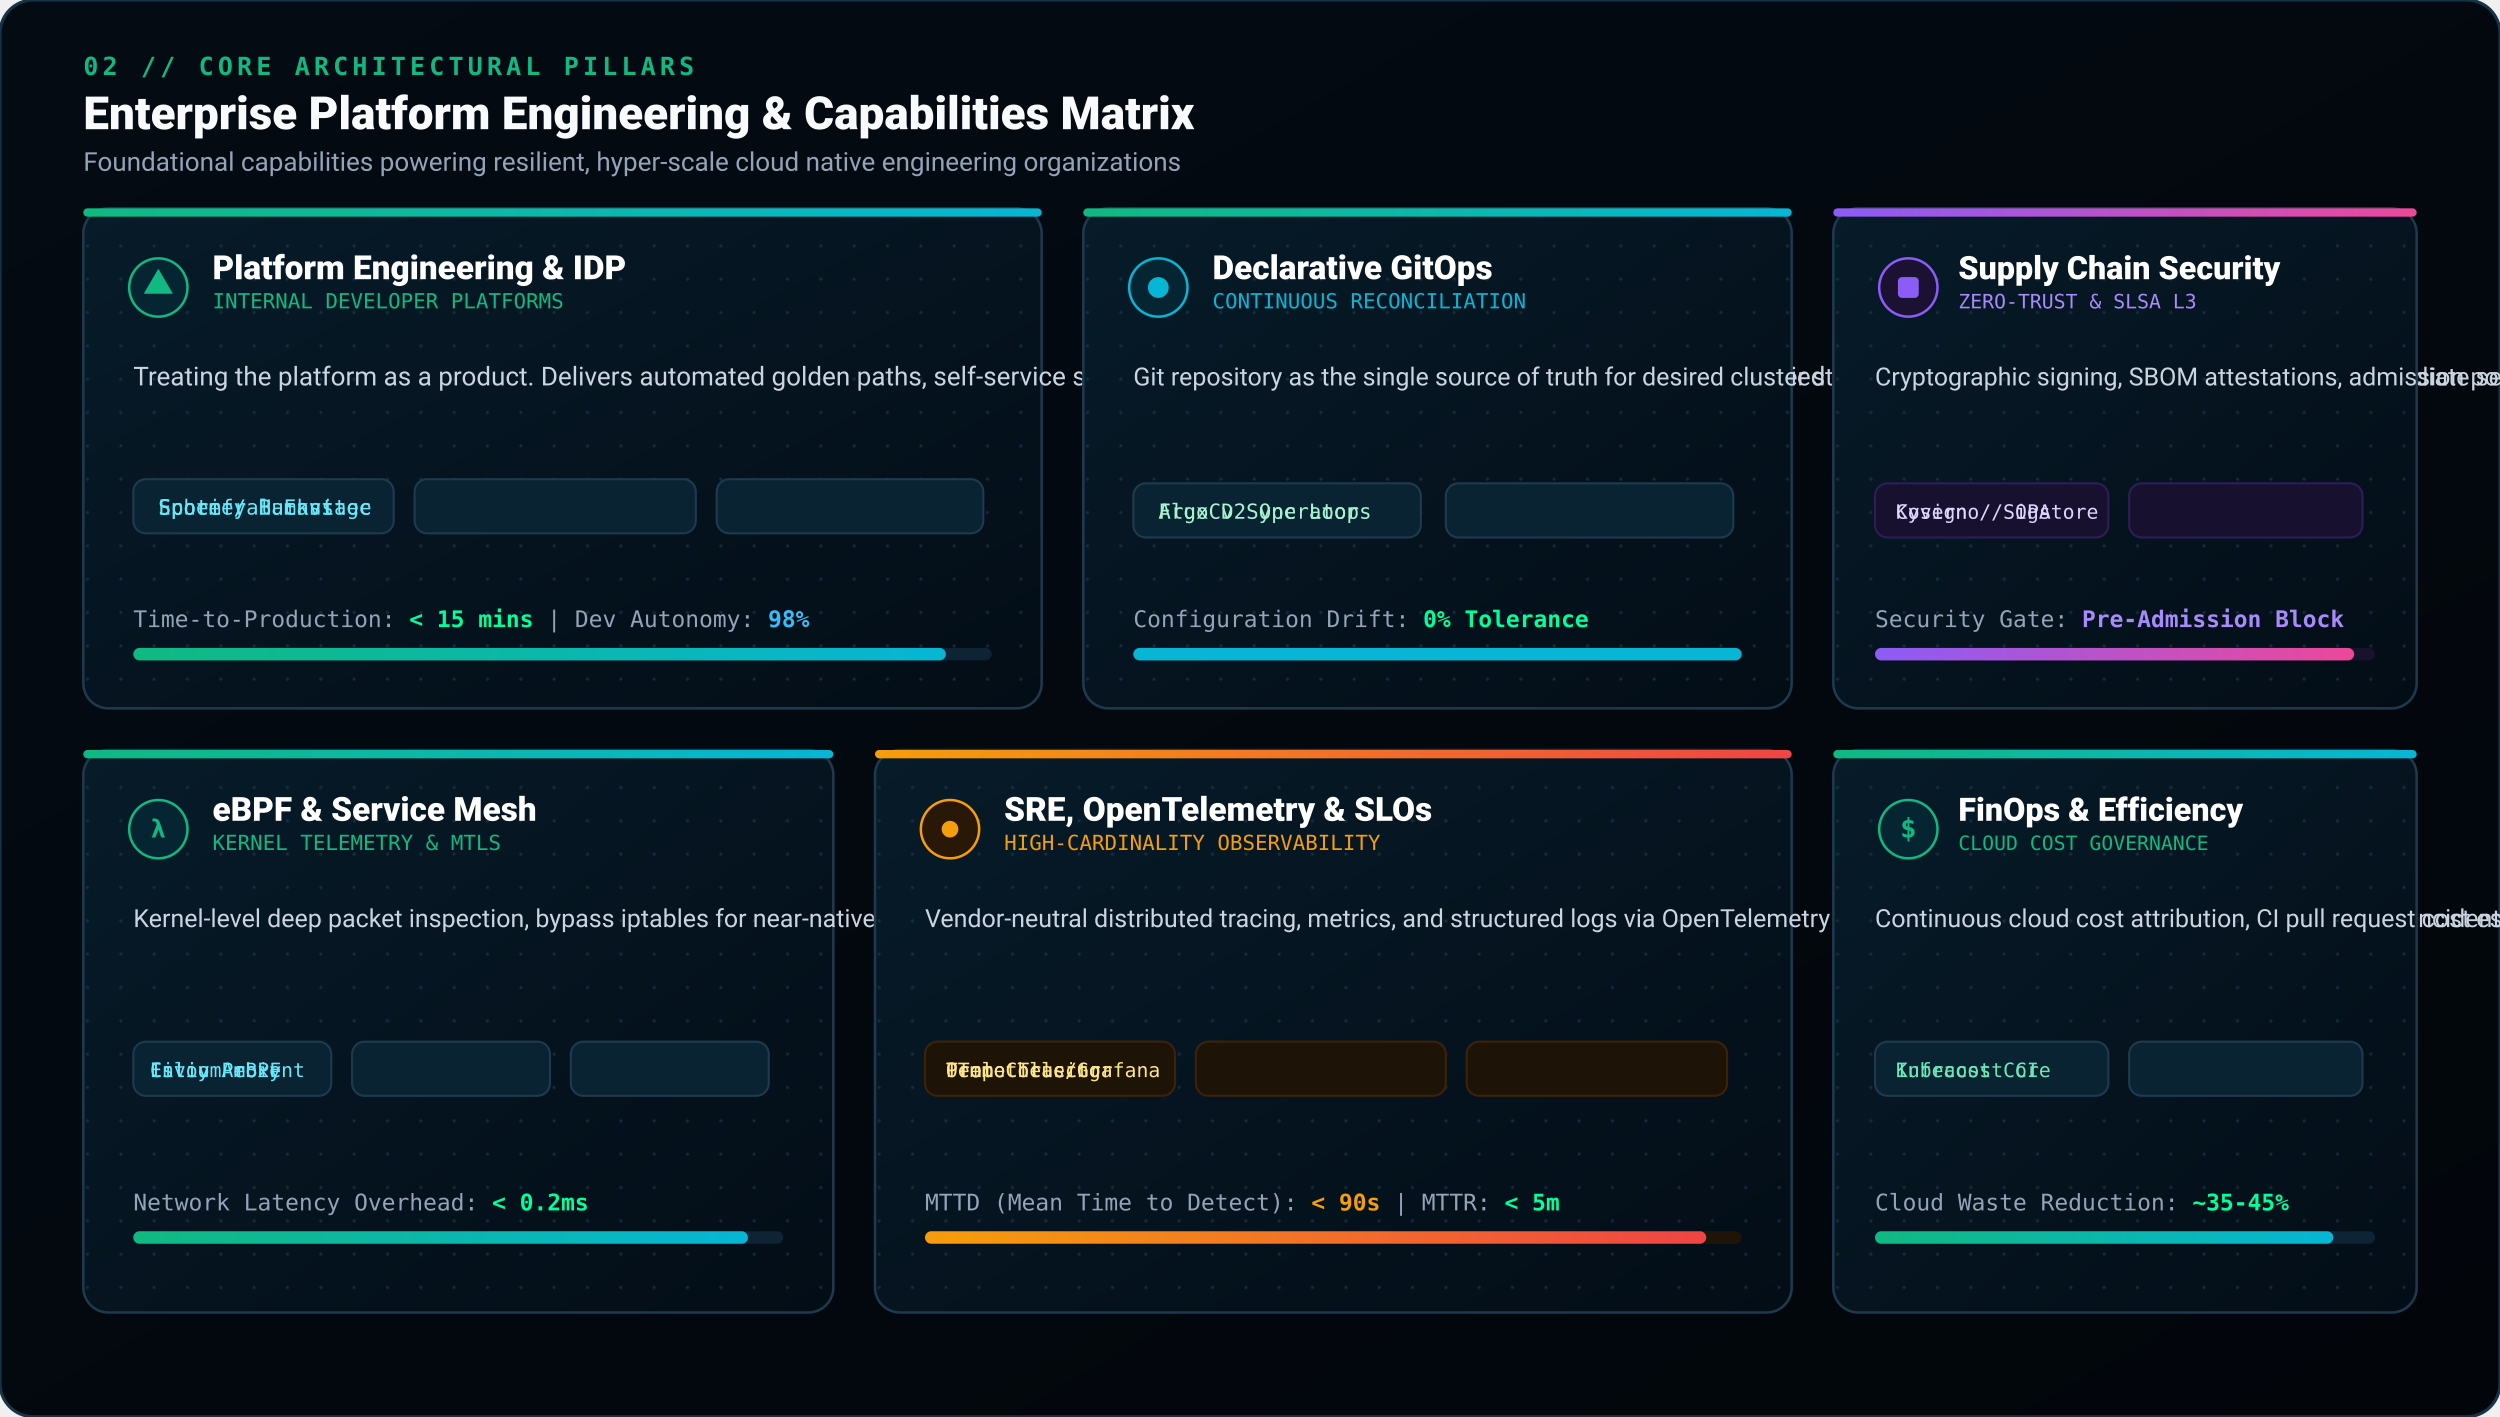
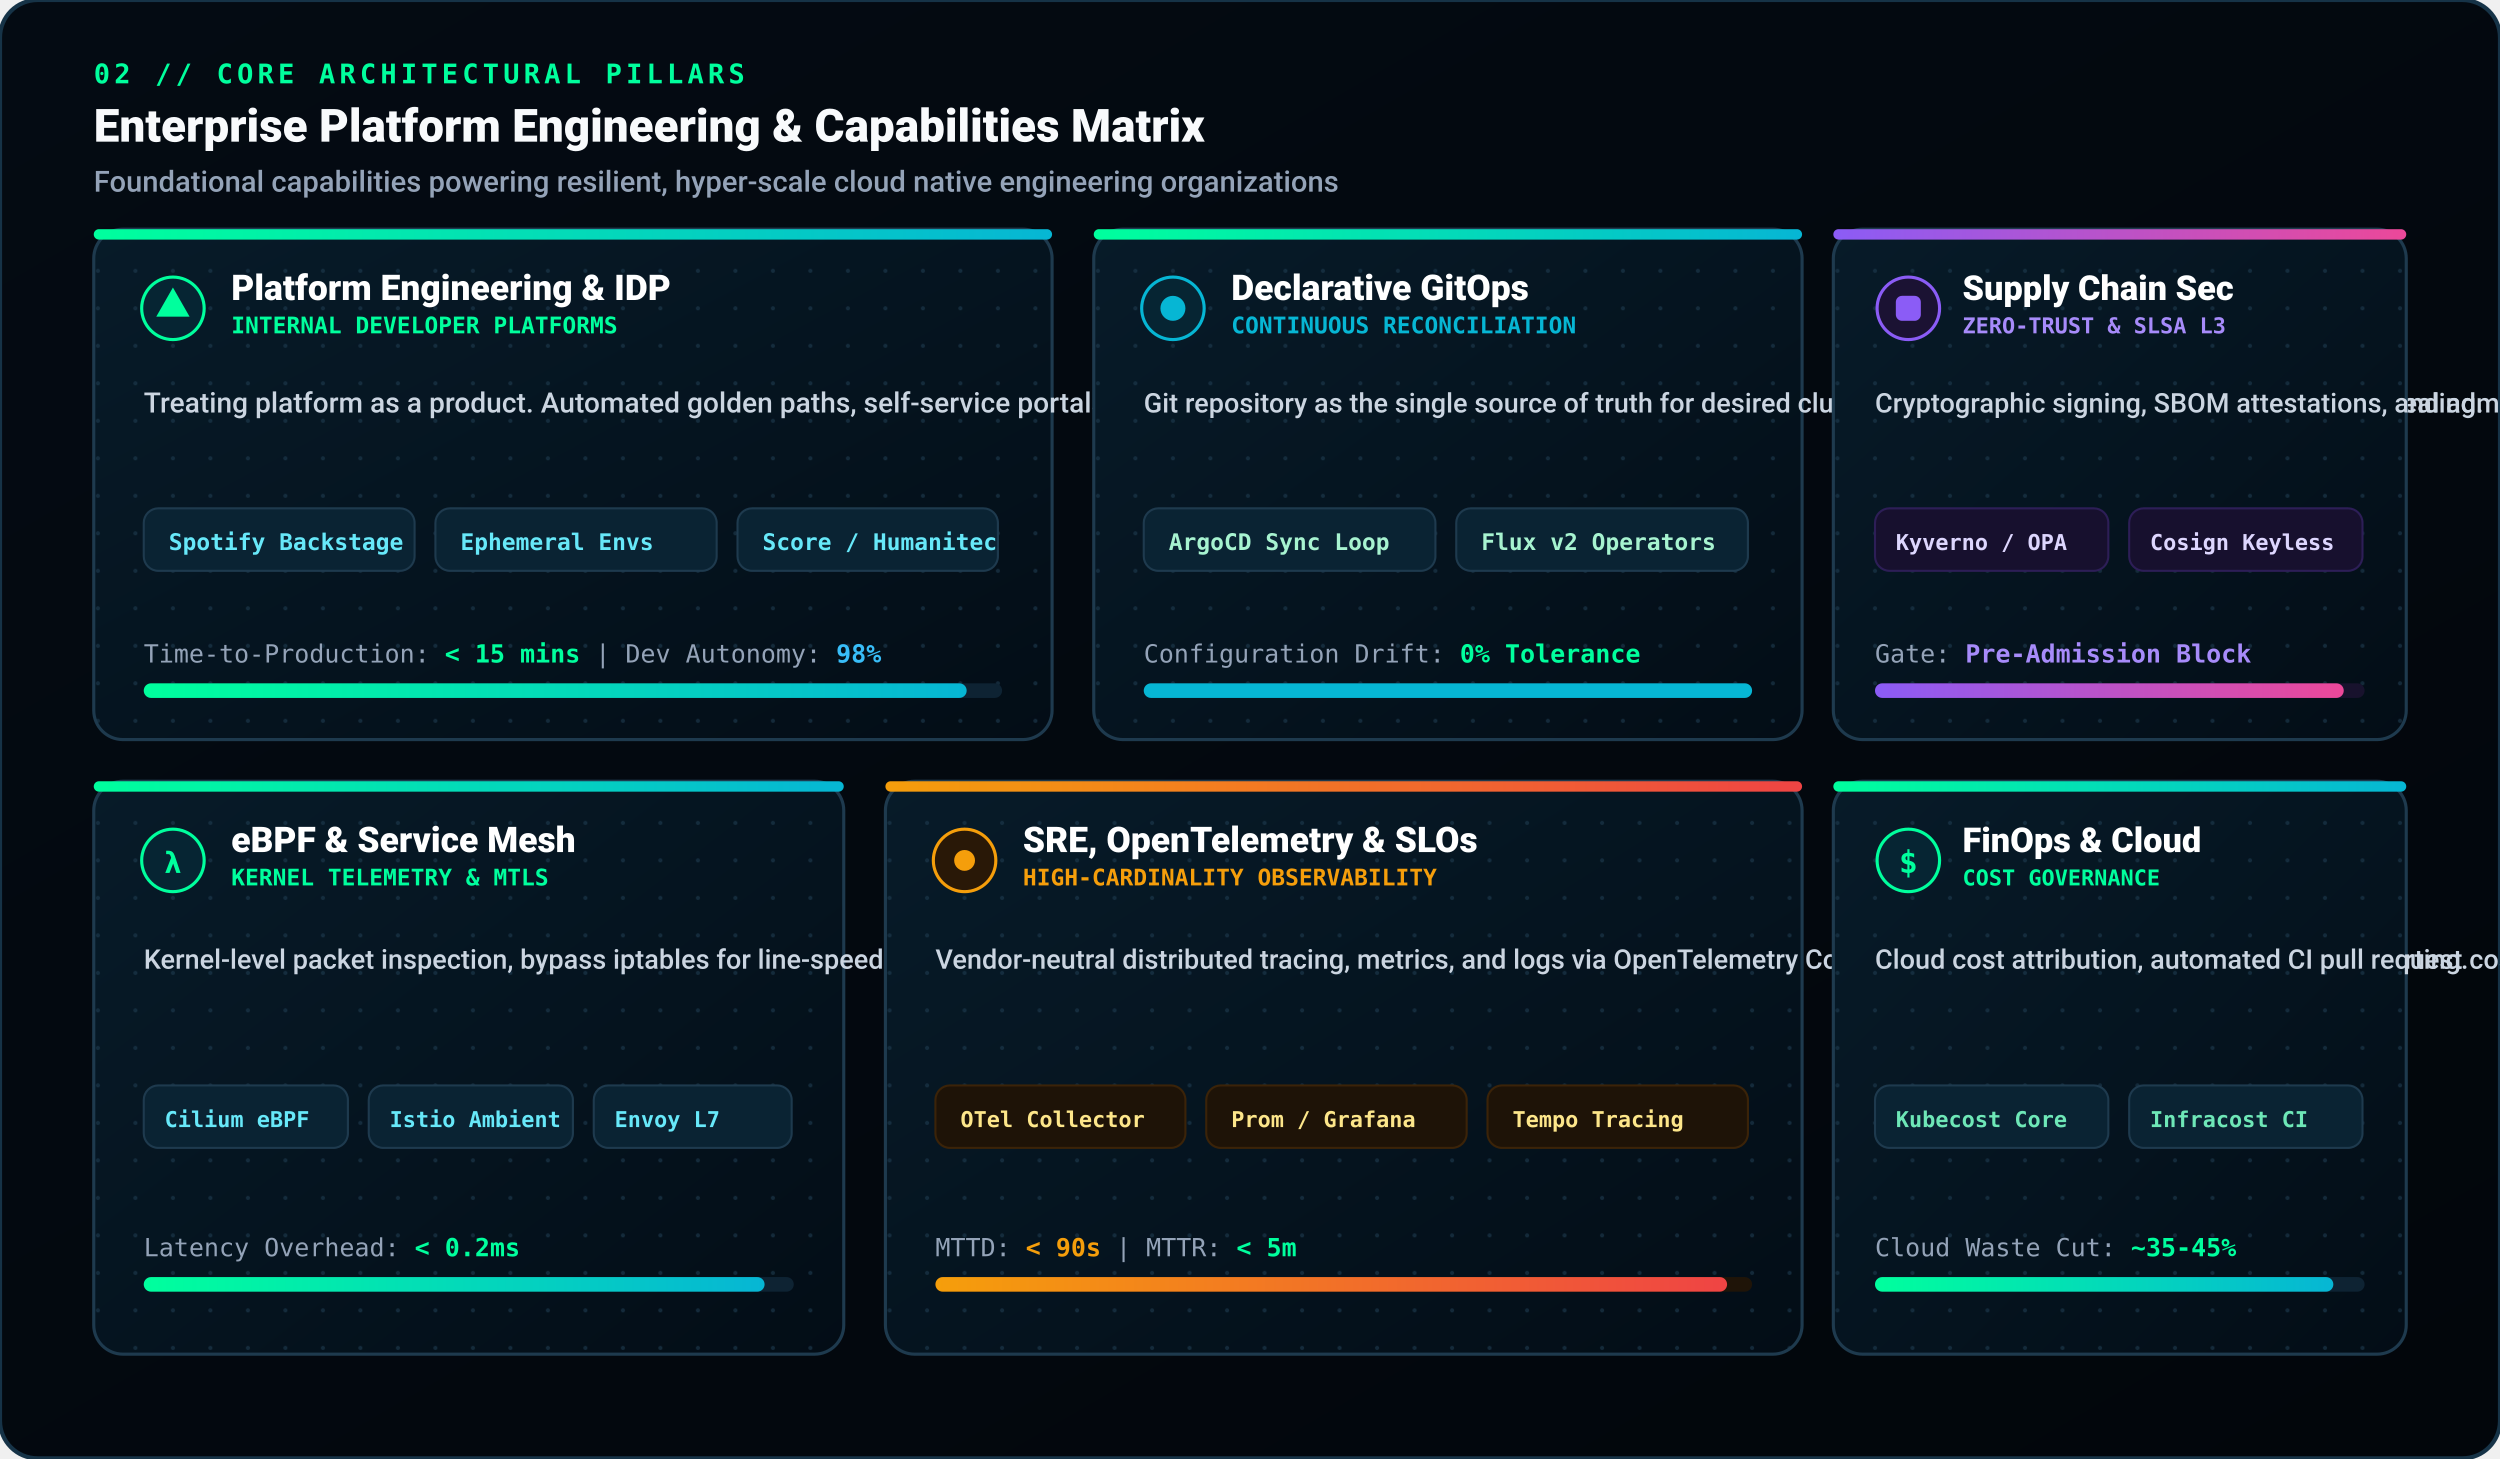
- <svg xmlns="http://www.w3.org/2000/svg" viewBox="0 0 1200 680" width="100%" height="100%">
+ <svg xmlns="http://www.w3.org/2000/svg" viewBox="0 0 1200 700" width="100%" height="100%">
  <defs>
    <linearGradient id="bentoBg" x1="0%" y1="0%" x2="100%" y2="100%">
      <stop offset="0%" stop-color="#040b13" />
      <stop offset="100%" stop-color="#02060b" />
    </linearGradient>
    <linearGradient id="cardGrad1" x1="0%" y1="0%" x2="100%" y2="100%">
      <stop offset="0%" stop-color="#071b29" />
      <stop offset="100%" stop-color="#030d16" />
    </linearGradient>
    <linearGradient id="emeraldBar" x1="0%" y1="0%" x2="100%" y2="0%">
-       <stop offset="0%" stop-color="#10B981" />
+       <stop offset="0%" stop-color="#00FF9D" />
      <stop offset="100%" stop-color="#06B6D4" />
    </linearGradient>
    <linearGradient id="amberBar" x1="0%" y1="0%" x2="100%" y2="0%">
      <stop offset="0%" stop-color="#F59E0B" />
      <stop offset="100%" stop-color="#EF4444" />
    </linearGradient>
    <linearGradient id="purpleBar" x1="0%" y1="0%" x2="100%" y2="0%">
      <stop offset="0%" stop-color="#8B5CF6" />
      <stop offset="100%" stop-color="#EC4899" />
    </linearGradient>
-     <filter id="softGlow" x="-20%" y="-20%" width="140%" height="140%">
-       <feGaussianBlur stdDeviation="3" result="blur" />
-       <feComposite in="SourceGraphic" in2="blur" operator="over" />
-     </filter>
-     <pattern id="cardGrid" width="16" height="16" patternUnits="userSpaceOnUse">
-       <circle cx="2" cy="2" r="0.8" fill="#1e3a4e" opacity="0.6" />
+     <pattern id="cardGrid" width="18" height="18" patternUnits="userSpaceOnUse">
+       <circle cx="2" cy="2" r="1" fill="#1e3a4e" opacity="0.6" />
    </pattern>
  </defs>
  <style>
-     @keyframes pulseCardDot {
-       0%, 100% { opacity: 0.5; }
-       50% { opacity: 1; transform: scale(1.2); }
-     }
-     .pulse-dot {
-       transform-origin: center;
-       animation: pulseCardDot 3s ease-in-out infinite;
-     }
-     .font-title { font-family: -apple-system, BlinkMacSystemFont, 'Segoe UI', Roboto, sans-serif; font-weight: 800; }
-     .font-body { font-family: -apple-system, BlinkMacSystemFont, 'Segoe UI', Roboto, sans-serif; font-weight: 400; }
+     .font-title { font-family: -apple-system, BlinkMacSystemFont, 'Segoe UI', Roboto, sans-serif; font-weight: 900; }
+     .font-body { font-family: -apple-system, BlinkMacSystemFont, 'Segoe UI', Roboto, sans-serif; font-weight: 500; }
    .font-code { font-family: 'JetBrains Mono', 'Fira Code', monospace; }
  </style>
-   <rect width="1200" height="680" rx="16" fill="url(#bentoBg)" stroke="#163347" stroke-width="1.5" />
-   <g transform="translate(40, 36)">
-     <text x="0" y="0" fill="#10B981" class="font-code" font-size="12" font-weight="700" letter-spacing="2">02 // CORE ARCHITECTURAL PILLARS</text>
-     <text x="0" y="26" fill="#F8FAFC" class="font-title" font-size="22">Enterprise Platform Engineering &amp; Capabilities Matrix</text>
-     <text x="0" y="46" fill="#94A3B8" class="font-body" font-size="12.5">Foundational capabilities powering resilient, hyper-scale cloud native engineering organizations</text>
+   <rect width="1200" height="700" rx="18" fill="url(#bentoBg)" stroke="#163347" stroke-width="2" />
+   <g transform="translate(45, 40)">
+     <text x="0" y="0" fill="#00FF9D" class="font-code" font-size="13" font-weight="800" letter-spacing="2">02 // CORE ARCHITECTURAL PILLARS</text>
+     <text x="0" y="28" fill="#F8FAFC" class="font-title" font-size="22">Enterprise Platform Engineering &amp; Capabilities Matrix</text>
+     <text x="0" y="52" fill="#94A3B8" class="font-body" font-size="14">Foundational capabilities powering resilient, hyper-scale cloud native engineering organizations</text>
  </g>
-   <g transform="translate(40, 100)">
-     <rect width="460" height="240" rx="12" fill="url(#cardGrad1)" stroke="#1e3a4e" stroke-width="1.2" />
-     <rect width="460" height="240" rx="12" fill="url(#cardGrid)" />
-     <rect x="0" y="0" width="460" height="4" rx="2" fill="url(#emeraldBar)" />
-     <circle cx="36" cy="38" r="14" fill="#062533" stroke="#10b981" stroke-width="1.2" />
-     <polygon points="36,29 43,41 29,41" fill="#10B981" />
-     <text x="62" y="34" fill="#FFFFFF" class="font-title" font-size="16">Platform Engineering &amp; IDP</text>
-     <text x="62" y="48" fill="#10B981" class="font-code" font-size="10">INTERNAL DEVELOPER PLATFORMS</text>
-     <text x="24" y="85" fill="#CBD5E1" class="font-body" font-size="12.5" width="410">
-       Treating the platform as a product. Delivers automated golden paths, self-service scaffolding, and reduces developer cognitive load through unified catalogs.
+   <g transform="translate(45, 110)">
+     <rect width="460" height="245" rx="14" fill="url(#cardGrad1)" stroke="#1e3a4e" stroke-width="1.5" />
+     <rect width="460" height="245" rx="14" fill="url(#cardGrid)" />
+     <rect x="0" y="0" width="460" height="5" rx="2.5" fill="url(#emeraldBar)" />
+     <circle cx="38" cy="38" r="15" fill="#062533" stroke="#00FF9D" stroke-width="1.5" />
+     <polygon points="38,28 46,42 30,42" fill="#00FF9D" />
+     <text x="66" y="34" fill="#FFFFFF" class="font-title" font-size="17">Platform Engineering &amp; IDP</text>
+     <text x="66" y="50" fill="#00FF9D" class="font-code" font-size="11" font-weight="700">INTERNAL DEVELOPER PLATFORMS</text>
+     <text x="24" y="88" fill="#CBD5E1" class="font-body" font-size="13.5">
+       Treating platform as a product. Automated golden paths, self-service portals, and pre-configured templates reducing cognitive load.
    </text>
-     <g transform="translate(24, 130)">
-       <rect x="0" y="0" width="125" height="26" rx="6" fill="#0a2333" stroke="#1e3a4e" />
-       <text x="12" y="17" fill="#67E8F9" class="font-code" font-size="10">Spotify Backstage</text>
-       <rect x="135" y="0" width="135" height="26" rx="6" fill="#0a2333" stroke="#1e3a4e" />
-       <text x="12" y="17" fill="#67E8F9" class="font-code" font-size="10">Ephemeral Envs</text>
-       <rect x="280" y="0" width="128" height="26" rx="6" fill="#0a2333" stroke="#1e3a4e" />
-       <text x="12" y="17" fill="#67E8F9" class="font-code" font-size="10">Score / Humanitec</text>
+     <g transform="translate(24, 134)">
+       <rect width="130" height="30" rx="7" fill="#0a2333" stroke="#1e3a4e" />
+       <text x="12" y="20" fill="#67E8F9" class="font-code" font-size="11" font-weight="700">Spotify Backstage</text>
+       <rect x="140" width="135" height="30" rx="7" fill="#0a2333" stroke="#1e3a4e" />
+       <text x="152" y="20" fill="#67E8F9" class="font-code" font-size="11" font-weight="700">Ephemeral Envs</text>
+       <rect x="285" width="125" height="30" rx="7" fill="#0a2333" stroke="#1e3a4e" />
+       <text x="297" y="20" fill="#67E8F9" class="font-code" font-size="11" font-weight="700">Score / Humanitec</text>
    </g>
-     <g transform="translate(24, 185)">
-       <text x="0" y="16" fill="#94A3B8" class="font-code" font-size="11">Time-to-Production: <tspan fill="#00FF9D" font-weight="700">&lt; 15 mins</tspan> | Dev Autonomy: <tspan fill="#38BDF8" font-weight="700">98%</tspan>
+     <g transform="translate(24, 192)">
+       <text x="0" y="16" fill="#94A3B8" class="font-code" font-size="12">Time-to-Production: <tspan fill="#00FF9D" font-weight="800">&lt; 15 mins</tspan> | Dev Autonomy: <tspan fill="#38BDF8" font-weight="800">98%</tspan>
      </text>
-       <rect x="0" y="26" width="412" height="6" rx="3" fill="#0e2333" />
-       <rect x="0" y="26" width="390" height="6" rx="3" fill="url(#emeraldBar)" />
+       <rect x="0" y="26" width="412" height="7" rx="3.5" fill="#0e2333" />
+       <rect x="0" y="26" width="395" height="7" rx="3.5" fill="url(#emeraldBar)" />
    </g>
  </g>
-   <g transform="translate(520, 100)">
-     <rect width="340" height="240" rx="12" fill="url(#cardGrad1)" stroke="#1e3a4e" stroke-width="1.2" />
-     <rect width="340" height="240" rx="12" fill="url(#cardGrid)" />
-     <rect x="0" y="0" width="340" height="4" rx="2" fill="url(#emeraldBar)" />
-     <circle cx="36" cy="38" r="14" fill="#062533" stroke="#06b6d4" stroke-width="1.2" />
-     <circle cx="36" cy="38" r="5" fill="#06B6D4" />
-     <text x="62" y="34" fill="#FFFFFF" class="font-title" font-size="16">Declarative GitOps</text>
-     <text x="62" y="48" fill="#06B6D4" class="font-code" font-size="10">CONTINUOUS RECONCILIATION</text>
-     <text x="24" y="85" fill="#CBD5E1" class="font-body" font-size="12">
-       Git repository as the single source of truth for desired cluster state. Continuous automated drift detection and immediate self-healing.
+   <g transform="translate(525, 110)">
+     <rect width="340" height="245" rx="14" fill="url(#cardGrad1)" stroke="#1e3a4e" stroke-width="1.5" />
+     <rect width="340" height="245" rx="14" fill="url(#cardGrid)" />
+     <rect x="0" y="0" width="340" height="5" rx="2.5" fill="url(#emeraldBar)" />
+     <circle cx="38" cy="38" r="15" fill="#062533" stroke="#06b6d4" stroke-width="1.5" />
+     <circle cx="38" cy="38" r="6" fill="#06B6D4" />
+     <text x="66" y="34" fill="#FFFFFF" class="font-title" font-size="17">Declarative GitOps</text>
+     <text x="66" y="50" fill="#06B6D4" class="font-code" font-size="11" font-weight="700">CONTINUOUS RECONCILIATION</text>
+     <text x="24" y="88" fill="#CBD5E1" class="font-body" font-size="13">
+       Git repository as the single source of truth for desired cluster state. Automated drift detection and self-healing.
    </text>
-     <g transform="translate(24, 132)">
-       <rect x="0" y="0" width="138" height="26" rx="6" fill="#0a2333" stroke="#1e3a4e" />
-       <text x="12" y="17" fill="#A7F3D0" class="font-code" font-size="10">ArgoCD Sync Loop</text>
-       <rect x="150" y="0" width="138" height="26" rx="6" fill="#0a2333" stroke="#1e3a4e" />
-       <text x="12" y="17" fill="#A7F3D0" class="font-code" font-size="10">Flux v2 Operators</text>
+     <g transform="translate(24, 134)">
+       <rect width="140" height="30" rx="7" fill="#0a2333" stroke="#1e3a4e" />
+       <text x="12" y="20" fill="#A7F3D0" class="font-code" font-size="11" font-weight="700">ArgoCD Sync Loop</text>
+       <rect x="150" width="140" height="30" rx="7" fill="#0a2333" stroke="#1e3a4e" />
+       <text x="162" y="20" fill="#A7F3D0" class="font-code" font-size="11" font-weight="700">Flux v2 Operators</text>
    </g>
-     <g transform="translate(24, 185)">
-       <text x="0" y="16" fill="#94A3B8" class="font-code" font-size="11">Configuration Drift: <tspan fill="#00FF9D" font-weight="700">0% Tolerance</tspan>
+     <g transform="translate(24, 192)">
+       <text x="0" y="16" fill="#94A3B8" class="font-code" font-size="12">Configuration Drift: <tspan fill="#00FF9D" font-weight="800">0% Tolerance</tspan>
      </text>
-       <rect x="0" y="26" width="292" height="6" rx="3" fill="#0e2333" />
-       <rect x="0" y="26" width="292" height="6" rx="3" fill="#06b6d4" />
+       <rect x="0" y="26" width="292" height="7" rx="3.5" fill="#0e2333" />
+       <rect x="0" y="26" width="292" height="7" rx="3.5" fill="#06b6d4" />
    </g>
  </g>
-   <g transform="translate(880, 100)">
-     <rect width="280" height="240" rx="12" fill="url(#cardGrad1)" stroke="#1e3a4e" stroke-width="1.2" />
-     <rect width="280" height="240" rx="12" fill="url(#cardGrid)" />
-     <rect x="0" y="0" width="280" height="4" rx="2" fill="url(#purpleBar)" />
-     <circle cx="36" cy="38" r="14" fill="#1b1233" stroke="#8b5cf6" stroke-width="1.2" />
-     <rect x="31" y="33" width="10" height="10" rx="2" fill="#8B5CF6" />
-     <text x="60" y="34" fill="#FFFFFF" class="font-title" font-size="15.5">Supply Chain Security</text>
-     <text x="60" y="48" fill="#A78BFA" class="font-code" font-size="9.5">ZERO-TRUST &amp; SLSA L3</text>
-     <text x="20" y="85" fill="#CBD5E1" class="font-body" font-size="12">
-       Cryptographic signing, SBOM attestations, admission policy enforcement, and CVE scanning.
+   <g transform="translate(880, 110)">
+     <rect width="275" height="245" rx="14" fill="url(#cardGrad1)" stroke="#1e3a4e" stroke-width="1.5" />
+     <rect width="275" height="245" rx="14" fill="url(#cardGrid)" />
+     <rect x="0" y="0" width="275" height="5" rx="2.5" fill="url(#purpleBar)" />
+     <circle cx="36" cy="38" r="15" fill="#1b1233" stroke="#8b5cf6" stroke-width="1.5" />
+     <rect x="30" y="32" width="12" height="12" rx="3" fill="#8B5CF6" />
+     <text x="62" y="34" fill="#FFFFFF" class="font-title" font-size="16.5">Supply Chain Sec</text>
+     <text x="62" y="50" fill="#A78BFA" class="font-code" font-size="10.5" font-weight="700">ZERO-TRUST &amp; SLSA L3</text>
+     <text x="20" y="88" fill="#CBD5E1" class="font-body" font-size="13">
+       Cryptographic signing, SBOM attestations, and admission policy enforcement.
    </text>
-     <g transform="translate(20, 132)">
-       <rect x="0" y="0" width="112" height="26" rx="6" fill="#17102e" stroke="#2d1e57" />
-       <text x="10" y="17" fill="#DDD6FE" class="font-code" font-size="9.5">Kyverno / OPA</text>
-       <rect x="122" y="0" width="112" height="26" rx="6" fill="#17102e" stroke="#2d1e57" />
-       <text x="10" y="17" fill="#DDD6FE" class="font-code" font-size="9.5">Cosign / Sigstore</text>
+     <g transform="translate(20, 134)">
+       <rect width="112" height="30" rx="7" fill="#17102e" stroke="#2d1e57" />
+       <text x="10" y="20" fill="#DDD6FE" class="font-code" font-size="10.5" font-weight="700">Kyverno / OPA</text>
+       <rect x="122" width="112" height="30" rx="7" fill="#17102e" stroke="#2d1e57" />
+       <text x="132" y="20" fill="#DDD6FE" class="font-code" font-size="10.5" font-weight="700">Cosign Keyless</text>
    </g>
-     <g transform="translate(20, 185)">
-       <text x="0" y="16" fill="#94A3B8" class="font-code" font-size="11">Security Gate: <tspan fill="#A78BFA" font-weight="700">Pre-Admission Block</tspan>
+     <g transform="translate(20, 192)">
+       <text x="0" y="16" fill="#94A3B8" class="font-code" font-size="12">Gate: <tspan fill="#A78BFA" font-weight="800">Pre-Admission Block</tspan>
      </text>
-       <rect x="0" y="26" width="240" height="6" rx="3" fill="#18122d" />
-       <rect x="0" y="26" width="230" height="6" rx="3" fill="url(#purpleBar)" />
+       <rect x="0" y="26" width="235" height="7" rx="3.5" fill="#18122d" />
+       <rect x="0" y="26" width="225" height="7" rx="3.5" fill="url(#purpleBar)" />
    </g>
  </g>
-   <g transform="translate(40, 360)">
-     <rect width="360" height="270" rx="12" fill="url(#cardGrad1)" stroke="#1e3a4e" stroke-width="1.2" />
-     <rect width="360" height="270" rx="12" fill="url(#cardGrid)" />
-     <rect x="0" y="0" width="360" height="4" rx="2" fill="url(#emeraldBar)" />
-     <circle cx="36" cy="38" r="14" fill="#062533" stroke="#10b981" stroke-width="1.2" />
-     <text x="36" y="42" fill="#10B981" class="font-code" font-size="12" text-anchor="middle" font-weight="700">λ</text>
-     <text x="62" y="34" fill="#FFFFFF" class="font-title" font-size="16">eBPF &amp; Service Mesh</text>
-     <text x="62" y="48" fill="#10B981" class="font-code" font-size="10">KERNEL TELEMETRY &amp; MTLS</text>
-     <text x="24" y="85" fill="#CBD5E1" class="font-body" font-size="12">
-       Kernel-level deep packet inspection, bypass iptables for near-native wire speed networking, mutual TLS, and granular layer-7 traffic shifting.
+   <g transform="translate(45, 375)">
+     <rect width="360" height="275" rx="14" fill="url(#cardGrad1)" stroke="#1e3a4e" stroke-width="1.5" />
+     <rect width="360" height="275" rx="14" fill="url(#cardGrid)" />
+     <rect x="0" y="0" width="360" height="5" rx="2.5" fill="url(#emeraldBar)" />
+     <circle cx="38" cy="38" r="15" fill="#062533" stroke="#00FF9D" stroke-width="1.5" />
+     <text x="38" y="44" fill="#00FF9D" class="font-code" font-size="14" text-anchor="middle" font-weight="800">λ</text>
+     <text x="66" y="34" fill="#FFFFFF" class="font-title" font-size="17">eBPF &amp; Service Mesh</text>
+     <text x="66" y="50" fill="#00FF9D" class="font-code" font-size="11" font-weight="700">KERNEL TELEMETRY &amp; MTLS</text>
+     <text x="24" y="90" fill="#CBD5E1" class="font-body" font-size="13">
+       Kernel-level packet inspection, bypass iptables for line-speed networking, mutual TLS, and granular layer-7 traffic shifting.
    </text>
-     <g transform="translate(24, 140)">
-       <rect x="0" y="0" width="95" height="26" rx="6" fill="#0a2333" stroke="#1e3a4e" />
-       <text x="8" y="17" fill="#67E8F9" class="font-code" font-size="9.5">Cilium eBPF</text>
-       <rect x="105" y="0" width="95" height="26" rx="6" fill="#0a2333" stroke="#1e3a4e" />
-       <text x="8" y="17" fill="#67E8F9" class="font-code" font-size="9.5">Istio Ambient</text>
-       <rect x="210" y="0" width="95" height="26" rx="6" fill="#0a2333" stroke="#1e3a4e" />
-       <text x="8" y="17" fill="#67E8F9" class="font-code" font-size="9.5">Envoy Proxy</text>
+     <g transform="translate(24, 146)">
+       <rect width="98" height="30" rx="7" fill="#0a2333" stroke="#1e3a4e" />
+       <text x="10" y="20" fill="#67E8F9" class="font-code" font-size="10.5" font-weight="700">Cilium eBPF</text>
+       <rect x="108" width="98" height="30" rx="7" fill="#0a2333" stroke="#1e3a4e" />
+       <text x="118" y="20" fill="#67E8F9" class="font-code" font-size="10.5" font-weight="700">Istio Ambient</text>
+       <rect x="216" width="95" height="30" rx="7" fill="#0a2333" stroke="#1e3a4e" />
+       <text x="226" y="20" fill="#67E8F9" class="font-code" font-size="10.5" font-weight="700">Envoy L7</text>
    </g>
-     <g transform="translate(24, 205)">
-       <text x="0" y="16" fill="#94A3B8" class="font-code" font-size="11">Network Latency Overhead: <tspan fill="#00FF9D" font-weight="700">&lt; 0.2ms</tspan>
+     <g transform="translate(24, 212)">
+       <text x="0" y="16" fill="#94A3B8" class="font-code" font-size="12">Latency Overhead: <tspan fill="#00FF9D" font-weight="800">&lt; 0.2ms</tspan>
      </text>
-       <rect x="0" y="26" width="312" height="6" rx="3" fill="#0e2333" />
-       <rect x="0" y="26" width="295" height="6" rx="3" fill="url(#emeraldBar)" />
+       <rect x="0" y="26" width="312" height="7" rx="3.5" fill="#0e2333" />
+       <rect x="0" y="26" width="298" height="7" rx="3.5" fill="url(#emeraldBar)" />
    </g>
  </g>
-   <g transform="translate(420, 360)">
-     <rect width="440" height="270" rx="12" fill="url(#cardGrad1)" stroke="#1e3a4e" stroke-width="1.2" />
-     <rect width="440" height="270" rx="12" fill="url(#cardGrid)" />
-     <rect x="0" y="0" width="440" height="4" rx="2" fill="url(#amberBar)" />
-     <circle cx="36" cy="38" r="14" fill="#291807" stroke="#f59e0b" stroke-width="1.2" />
-     <circle cx="36" cy="38" r="4" fill="#F59E0B" />
-     <text x="62" y="34" fill="#FFFFFF" class="font-title" font-size="16">SRE, OpenTelemetry &amp; SLOs</text>
-     <text x="62" y="48" fill="#F59E0B" class="font-code" font-size="10">HIGH-CARDINALITY OBSERVABILITY</text>
-     <text x="24" y="85" fill="#CBD5E1" class="font-body" font-size="12">
-       Vendor-neutral distributed tracing, metrics, and structured logs via OpenTelemetry Collector. Error budget burn rate alerts for proactive incident response.
+   <g transform="translate(425, 375)">
+     <rect width="440" height="275" rx="14" fill="url(#cardGrad1)" stroke="#1e3a4e" stroke-width="1.5" />
+     <rect width="440" height="275" rx="14" fill="url(#cardGrid)" />
+     <rect x="0" y="0" width="440" height="5" rx="2.5" fill="url(#amberBar)" />
+     <circle cx="38" cy="38" r="15" fill="#291807" stroke="#f59e0b" stroke-width="1.5" />
+     <circle cx="38" cy="38" r="5" fill="#F59E0B" />
+     <text x="66" y="34" fill="#FFFFFF" class="font-title" font-size="17">SRE, OpenTelemetry &amp; SLOs</text>
+     <text x="66" y="50" fill="#F59E0B" class="font-code" font-size="11" font-weight="700">HIGH-CARDINALITY OBSERVABILITY</text>
+     <text x="24" y="90" fill="#CBD5E1" class="font-body" font-size="13">
+       Vendor-neutral distributed tracing, metrics, and logs via OpenTelemetry Collector. Multi-window error budget burn rate alerting.
    </text>
-     <g transform="translate(24, 140)">
-       <rect x="0" y="0" width="120" height="26" rx="6" fill="#1e1307" stroke="#3b2308" />
-       <text x="10" y="17" fill="#FDE68A" class="font-code" font-size="9.5">OTel Collector</text>
-       <rect x="130" y="0" width="120" height="26" rx="6" fill="#1e1307" stroke="#3b2308" />
-       <text x="10" y="17" fill="#FDE68A" class="font-code" font-size="9.5">Prometheus/Grafana</text>
-       <rect x="260" y="0" width="125" height="26" rx="6" fill="#1e1307" stroke="#3b2308" />
-       <text x="10" y="17" fill="#FDE68A" class="font-code" font-size="9.5">Tempo Tracing</text>
+     <g transform="translate(24, 146)">
+       <rect width="120" height="30" rx="7" fill="#1e1307" stroke="#3b2308" />
+       <text x="12" y="20" fill="#FDE68A" class="font-code" font-size="10.5" font-weight="700">OTel Collector</text>
+       <rect x="130" width="125" height="30" rx="7" fill="#1e1307" stroke="#3b2308" />
+       <text x="142" y="20" fill="#FDE68A" class="font-code" font-size="10.5" font-weight="700">Prom / Grafana</text>
+       <rect x="265" width="125" height="30" rx="7" fill="#1e1307" stroke="#3b2308" />
+       <text x="277" y="20" fill="#FDE68A" class="font-code" font-size="10.5" font-weight="700">Tempo Tracing</text>
    </g>
-     <g transform="translate(24, 205)">
-       <text x="0" y="16" fill="#94A3B8" class="font-code" font-size="11">MTTD (Mean Time to Detect): <tspan fill="#F59E0B" font-weight="700">&lt; 90s</tspan> | MTTR: <tspan fill="#00FF9D" font-weight="700">&lt; 5m</tspan>
+     <g transform="translate(24, 212)">
+       <text x="0" y="16" fill="#94A3B8" class="font-code" font-size="12">MTTD: <tspan fill="#F59E0B" font-weight="800">&lt; 90s</tspan> | MTTR: <tspan fill="#00FF9D" font-weight="800">&lt; 5m</tspan>
      </text>
-       <rect x="0" y="26" width="392" height="6" rx="3" fill="#1f1408" />
-       <rect x="0" y="26" width="375" height="6" rx="3" fill="url(#amberBar)" />
+       <rect x="0" y="26" width="392" height="7" rx="3.5" fill="#1f1408" />
+       <rect x="0" y="26" width="380" height="7" rx="3.5" fill="url(#amberBar)" />
    </g>
  </g>
-   <g transform="translate(880, 360)">
-     <rect width="280" height="270" rx="12" fill="url(#cardGrad1)" stroke="#1e3a4e" stroke-width="1.2" />
-     <rect width="280" height="270" rx="12" fill="url(#cardGrid)" />
-     <rect x="0" y="0" width="280" height="4" rx="2" fill="url(#emeraldBar)" />
-     <circle cx="36" cy="38" r="14" fill="#062533" stroke="#10b981" stroke-width="1.2" />
-     <text x="36" y="42" fill="#10B981" class="font-code" font-size="13" text-anchor="middle" font-weight="700">$</text>
-     <text x="60" y="34" fill="#FFFFFF" class="font-title" font-size="15.5">FinOps &amp; Efficiency</text>
-     <text x="60" y="48" fill="#10B981" class="font-code" font-size="9.5">CLOUD COST GOVERNANCE</text>
-     <text x="20" y="85" fill="#CBD5E1" class="font-body" font-size="12">
-       Continuous cloud cost attribution, CI pull request cost estimations with Infracost, and Karpenter node autoscale.
+   <g transform="translate(880, 375)">
+     <rect width="275" height="275" rx="14" fill="url(#cardGrad1)" stroke="#1e3a4e" stroke-width="1.5" />
+     <rect width="275" height="275" rx="14" fill="url(#cardGrid)" />
+     <rect x="0" y="0" width="275" height="5" rx="2.5" fill="url(#emeraldBar)" />
+     <circle cx="36" cy="38" r="15" fill="#062533" stroke="#00FF9D" stroke-width="1.5" />
+     <text x="36" y="44" fill="#00FF9D" class="font-code" font-size="15" text-anchor="middle" font-weight="800">$</text>
+     <text x="62" y="34" fill="#FFFFFF" class="font-title" font-size="16.5">FinOps &amp; Cloud</text>
+     <text x="62" y="50" fill="#00FF9D" class="font-code" font-size="10.5" font-weight="700">COST GOVERNANCE</text>
+     <text x="20" y="90" fill="#CBD5E1" class="font-body" font-size="13">
+       Cloud cost attribution, automated CI pull request cost estimations with Infracost, and Karpenter node autoscale.
    </text>
-     <g transform="translate(20, 140)">
-       <rect x="0" y="0" width="112" height="26" rx="6" fill="#0a2333" stroke="#1e3a4e" />
-       <text x="10" y="17" fill="#6EE7B7" class="font-code" font-size="9.5">Kubecost Core</text>
-       <rect x="122" y="0" width="112" height="26" rx="6" fill="#0a2333" stroke="#1e3a4e" />
-       <text x="10" y="17" fill="#6EE7B7" class="font-code" font-size="9.5">Infracost CI</text>
+     <g transform="translate(20, 146)">
+       <rect width="112" height="30" rx="7" fill="#0a2333" stroke="#1e3a4e" />
+       <text x="10" y="20" fill="#6EE7B7" class="font-code" font-size="10.5" font-weight="700">Kubecost Core</text>
+       <rect x="122" width="112" height="30" rx="7" fill="#0a2333" stroke="#1e3a4e" />
+       <text x="132" y="20" fill="#6EE7B7" class="font-code" font-size="10.5" font-weight="700">Infracost CI</text>
    </g>
-     <g transform="translate(20, 205)">
-       <text x="0" y="16" fill="#94A3B8" class="font-code" font-size="11">Cloud Waste Reduction: <tspan fill="#00FF9D" font-weight="700">~35-45%</tspan>
+     <g transform="translate(20, 212)">
+       <text x="0" y="16" fill="#94A3B8" class="font-code" font-size="12">Cloud Waste Cut: <tspan fill="#00FF9D" font-weight="800">~35-45%</tspan>
      </text>
-       <rect x="0" y="26" width="240" height="6" rx="3" fill="#0e2333" />
-       <rect x="0" y="26" width="220" height="6" rx="3" fill="url(#emeraldBar)" />
+       <rect x="0" y="26" width="235" height="7" rx="3.5" fill="#0e2333" />
+       <rect x="0" y="26" width="220" height="7" rx="3.5" fill="url(#emeraldBar)" />
    </g>
  </g>
</svg>
